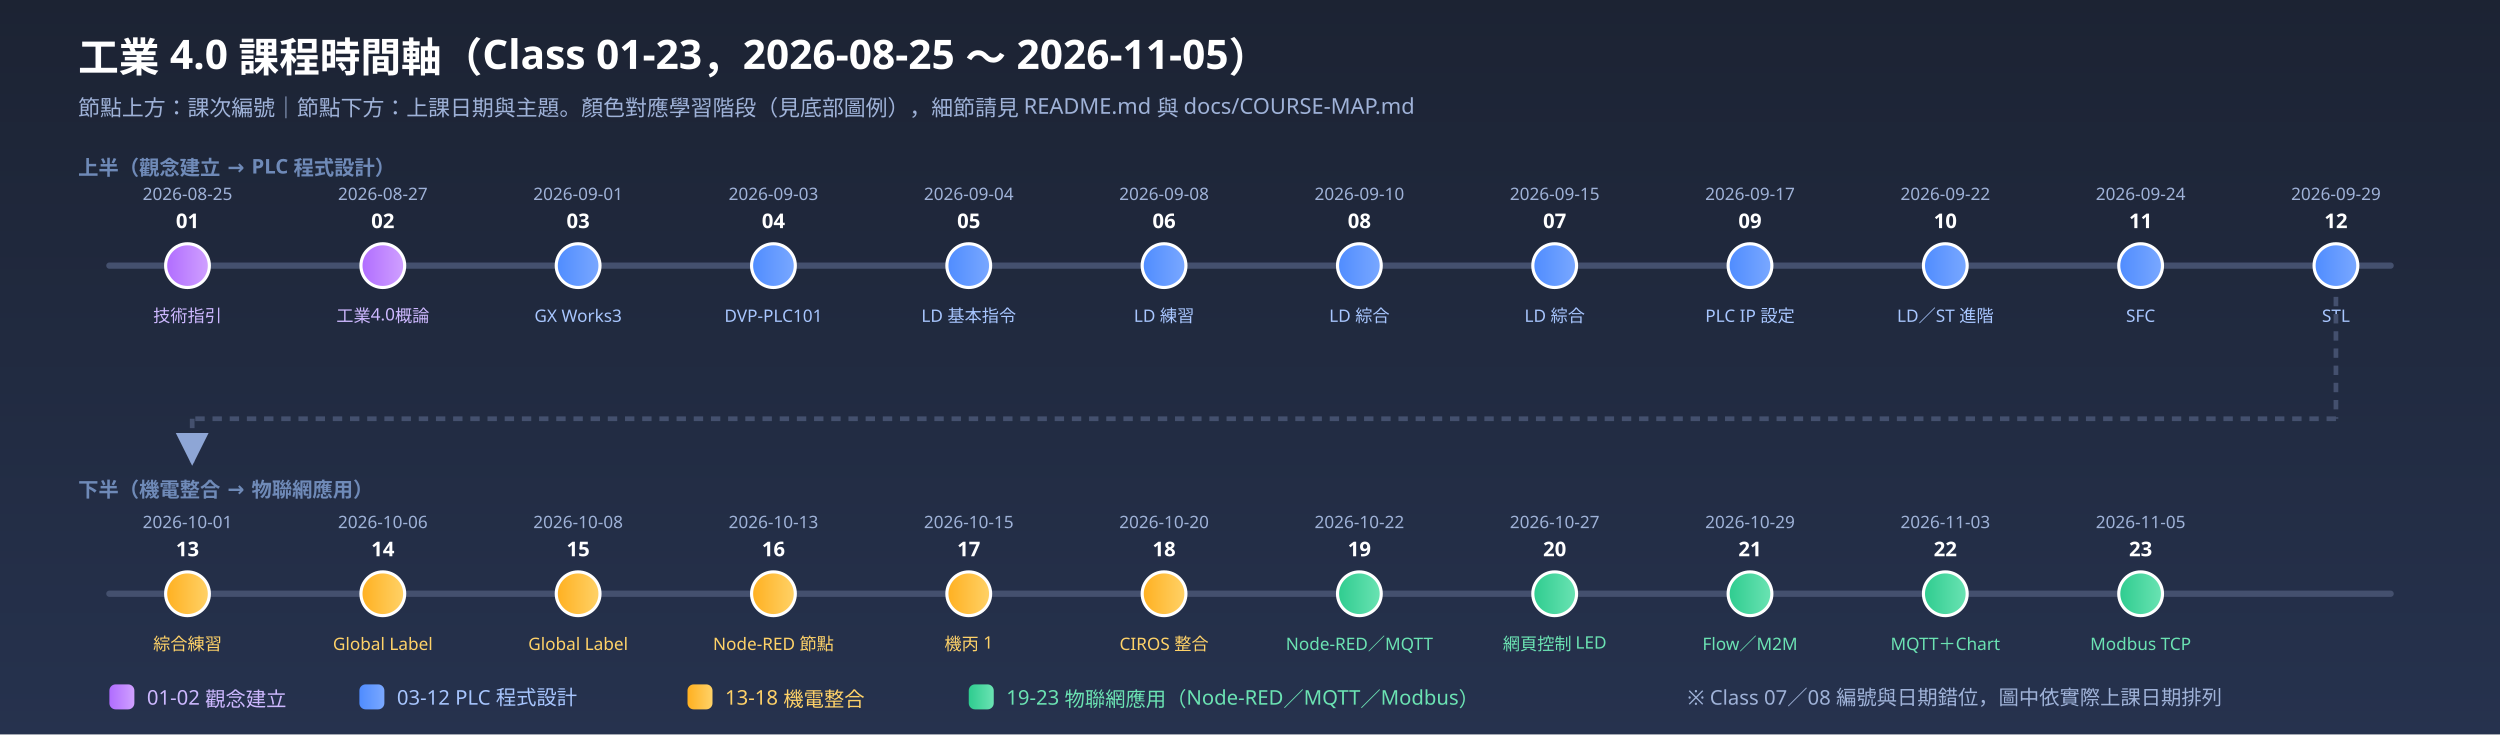
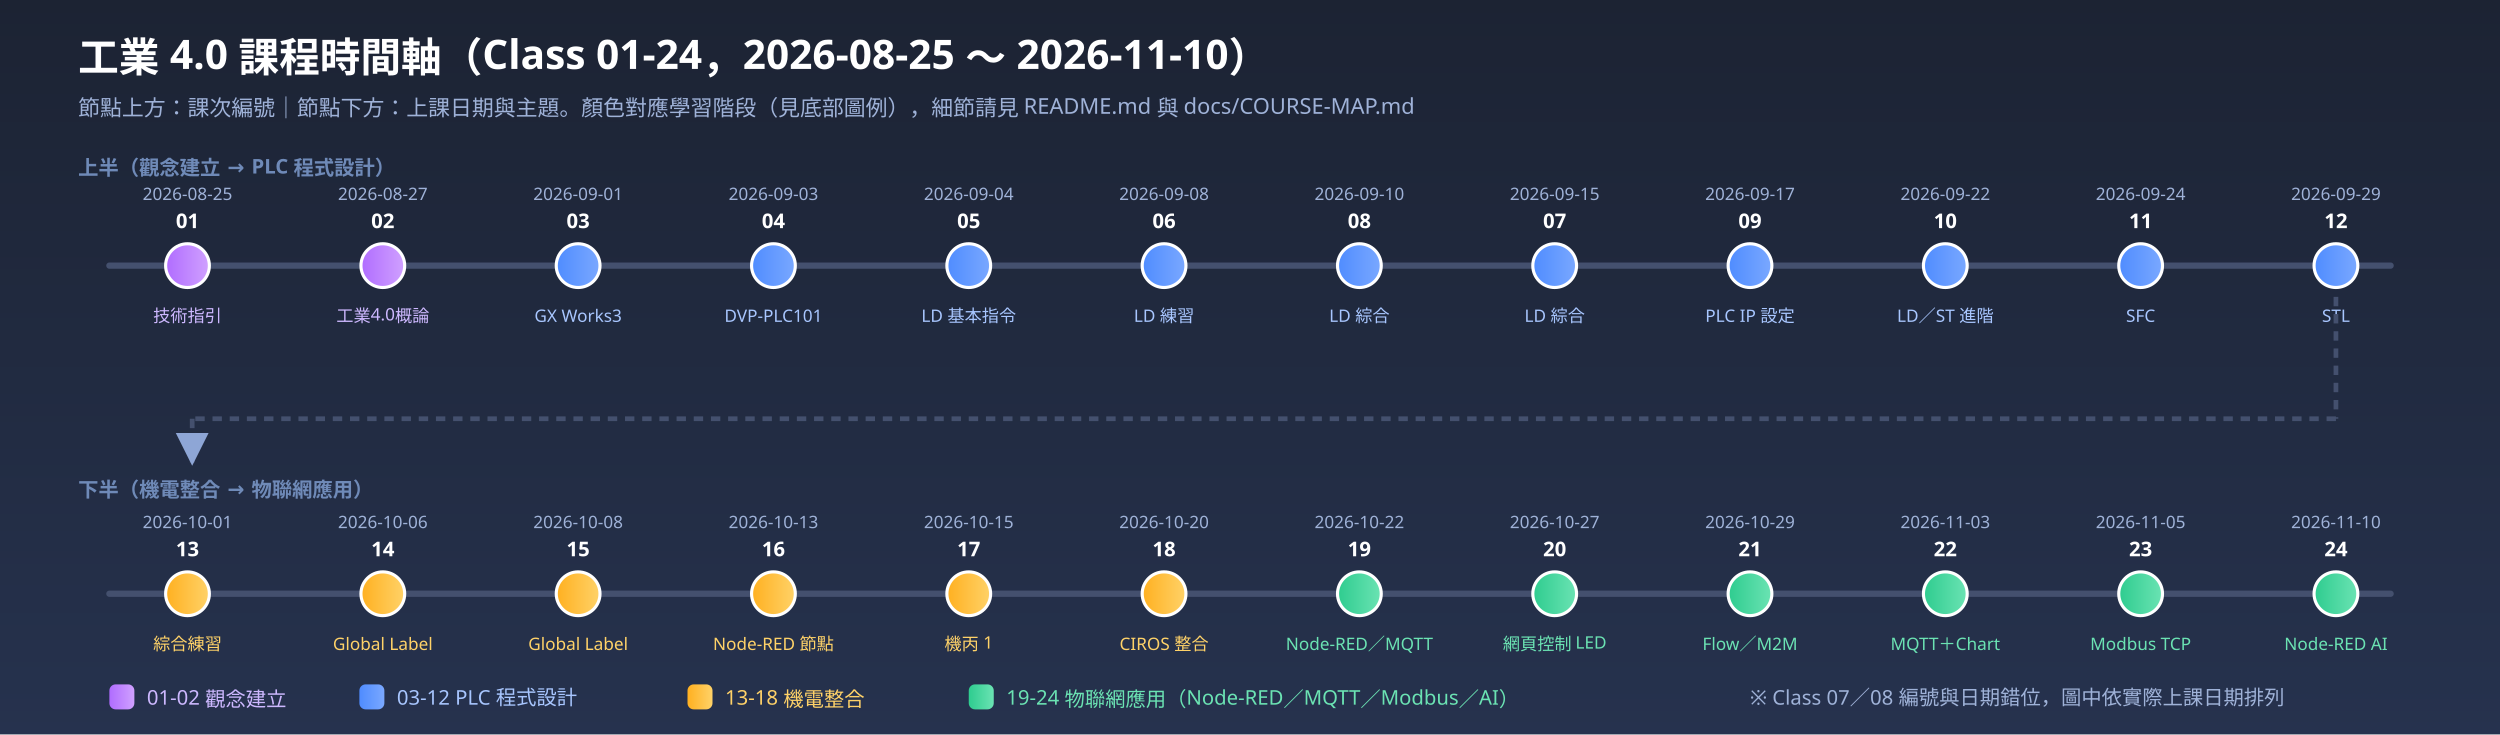
<svg xmlns="http://www.w3.org/2000/svg" viewBox="0 0 1600 470" width="1600" height="470" font-family="'Microsoft JhengHei','PingFang TC',sans-serif">
  <defs>
    <linearGradient id="bg" x1="0" y1="0" x2="0" y2="1">
      <stop offset="0" stop-color="#1c2333" />
      <stop offset="1" stop-color="#26324e" />
    </linearGradient>
    <linearGradient id="plc" x1="0" y1="0" x2="1" y2="0">
      <stop offset="0" stop-color="#4f8cff" />
      <stop offset="1" stop-color="#7aa8ff" />
    </linearGradient>
    <linearGradient id="me" x1="0" y1="0" x2="1" y2="0">
      <stop offset="0" stop-color="#ffb020" />
      <stop offset="1" stop-color="#ffd268" />
    </linearGradient>
    <linearGradient id="iot" x1="0" y1="0" x2="1" y2="0">
      <stop offset="0" stop-color="#2ecc8f" />
      <stop offset="1" stop-color="#6be3b3" />
    </linearGradient>
    <linearGradient id="intro" x1="0" y1="0" x2="1" y2="0">
      <stop offset="0" stop-color="#b06cff" />
      <stop offset="1" stop-color="#d0a1ff" />
    </linearGradient>
    <marker id="wrappar" viewBox="0 0 10 10" refX="9" refY="5" markerWidth="7" markerHeight="7" orient="auto">
      <path d="M0,0 L10,5 L0,10 z" fill="#8ea6d6" />
    </marker>
  </defs>
  <rect width="1600" height="470" fill="url(#bg)" />
-   <text x="50" y="46" fill="#ffffff" font-size="26" font-weight="bold">工業 4.0 課程時間軸（Class 01-23，2026-08-25 ～ 2026-11-05）</text>
+   <text x="50" y="46" fill="#ffffff" font-size="26" font-weight="bold">工業 4.0 課程時間軸（Class 01-24，2026-08-25 ～ 2026-11-10）</text>
  <text x="50" y="74" fill="#9fb2d8" font-size="14">節點上方：課次編號｜節點下方：上課日期與主題。顏色對應學習階段（見底部圖例），細節請見 README.md 與 docs/COURSE-MAP.md</text>
  <text x="50" y="112" fill="#6f8ab8" font-size="13" font-weight="bold">上半（觀念建立 → PLC 程式設計）</text>
  <line x1="70" y1="170" x2="1530" y2="170" stroke="#44506e" stroke-width="4" stroke-linecap="round" />
  <g font-size="12" text-anchor="middle">
    <circle cx="120" cy="170" r="14" fill="url(#intro)" stroke="#ffffff" stroke-width="2" />
    <text x="120" y="146" fill="#ffffff" font-weight="bold" font-size="13">01</text>
    <text x="120" y="128" fill="#9fb2d8" font-size="11">2026-08-25</text>
    <text x="120" y="206" fill="#cdb8ff" font-size="11">技術指引</text>
    <circle cx="245" cy="170" r="14" fill="url(#intro)" stroke="#ffffff" stroke-width="2" />
    <text x="245" y="146" fill="#ffffff" font-weight="bold" font-size="13">02</text>
    <text x="245" y="128" fill="#9fb2d8" font-size="11">2026-08-27</text>
    <text x="245" y="206" fill="#cdb8ff" font-size="11">工業4.0概論</text>
    <circle cx="370" cy="170" r="14" fill="url(#plc)" stroke="#ffffff" stroke-width="2" />
    <text x="370" y="146" fill="#ffffff" font-weight="bold" font-size="13">03</text>
    <text x="370" y="128" fill="#9fb2d8" font-size="11">2026-09-01</text>
    <text x="370" y="206" fill="#a8c6ff" font-size="11">GX Works3</text>
    <circle cx="495" cy="170" r="14" fill="url(#plc)" stroke="#ffffff" stroke-width="2" />
    <text x="495" y="146" fill="#ffffff" font-weight="bold" font-size="13">04</text>
    <text x="495" y="128" fill="#9fb2d8" font-size="11">2026-09-03</text>
    <text x="495" y="206" fill="#a8c6ff" font-size="11">DVP-PLC101</text>
    <circle cx="620" cy="170" r="14" fill="url(#plc)" stroke="#ffffff" stroke-width="2" />
    <text x="620" y="146" fill="#ffffff" font-weight="bold" font-size="13">05</text>
    <text x="620" y="128" fill="#9fb2d8" font-size="11">2026-09-04</text>
    <text x="620" y="206" fill="#a8c6ff" font-size="11">LD 基本指令</text>
    <circle cx="745" cy="170" r="14" fill="url(#plc)" stroke="#ffffff" stroke-width="2" />
    <text x="745" y="146" fill="#ffffff" font-weight="bold" font-size="13">06</text>
    <text x="745" y="128" fill="#9fb2d8" font-size="11">2026-09-08</text>
    <text x="745" y="206" fill="#a8c6ff" font-size="11">LD 練習</text>
    <circle cx="870" cy="170" r="14" fill="url(#plc)" stroke="#ffffff" stroke-width="2" />
    <text x="870" y="146" fill="#ffffff" font-weight="bold" font-size="13">08</text>
    <text x="870" y="128" fill="#9fb2d8" font-size="11">2026-09-10</text>
    <text x="870" y="206" fill="#a8c6ff" font-size="11">LD 綜合</text>
    <circle cx="995" cy="170" r="14" fill="url(#plc)" stroke="#ffffff" stroke-width="2" />
    <text x="995" y="146" fill="#ffffff" font-weight="bold" font-size="13">07</text>
    <text x="995" y="128" fill="#9fb2d8" font-size="11">2026-09-15</text>
    <text x="995" y="206" fill="#a8c6ff" font-size="11">LD 綜合</text>
    <circle cx="1120" cy="170" r="14" fill="url(#plc)" stroke="#ffffff" stroke-width="2" />
    <text x="1120" y="146" fill="#ffffff" font-weight="bold" font-size="13">09</text>
    <text x="1120" y="128" fill="#9fb2d8" font-size="11">2026-09-17</text>
    <text x="1120" y="206" fill="#a8c6ff" font-size="11">PLC IP 設定</text>
    <circle cx="1245" cy="170" r="14" fill="url(#plc)" stroke="#ffffff" stroke-width="2" />
    <text x="1245" y="146" fill="#ffffff" font-weight="bold" font-size="13">10</text>
    <text x="1245" y="128" fill="#9fb2d8" font-size="11">2026-09-22</text>
    <text x="1245" y="206" fill="#a8c6ff" font-size="11">LD／ST 進階</text>
    <circle cx="1370" cy="170" r="14" fill="url(#plc)" stroke="#ffffff" stroke-width="2" />
    <text x="1370" y="146" fill="#ffffff" font-weight="bold" font-size="13">11</text>
    <text x="1370" y="128" fill="#9fb2d8" font-size="11">2026-09-24</text>
    <text x="1370" y="206" fill="#a8c6ff" font-size="11">SFC</text>
    <circle cx="1495" cy="170" r="14" fill="url(#plc)" stroke="#ffffff" stroke-width="2" />
    <text x="1495" y="146" fill="#ffffff" font-weight="bold" font-size="13">12</text>
    <text x="1495" y="128" fill="#9fb2d8" font-size="11">2026-09-29</text>
    <text x="1495" y="206" fill="#a8c6ff" font-size="11">STL</text>
  </g>
  <path d="M1495,190 L1495,268" stroke="#44506e" stroke-width="3" fill="none" stroke-dasharray="6 5" />
  <path d="M1495,268 L123,268" stroke="#44506e" stroke-width="3" fill="none" stroke-dasharray="6 5" />
  <path d="M123,268 L123,296" stroke="#44506e" stroke-width="3" fill="none" stroke-dasharray="6 5" marker-end="url(#wrappar)" />
  <text x="50" y="318" fill="#6f8ab8" font-size="13" font-weight="bold">下半（機電整合 → 物聯網應用）</text>
  <line x1="70" y1="380" x2="1530" y2="380" stroke="#44506e" stroke-width="4" stroke-linecap="round" />
  <g font-size="12" text-anchor="middle">
    <circle cx="120" cy="380" r="14" fill="url(#me)" stroke="#ffffff" stroke-width="2" />
    <text x="120" y="356" fill="#ffffff" font-weight="bold" font-size="13">13</text>
    <text x="120" y="338" fill="#9fb2d8" font-size="11">2026-10-01</text>
    <text x="120" y="416" fill="#ffd268" font-size="11">綜合練習</text>
    <circle cx="245" cy="380" r="14" fill="url(#me)" stroke="#ffffff" stroke-width="2" />
    <text x="245" y="356" fill="#ffffff" font-weight="bold" font-size="13">14</text>
    <text x="245" y="338" fill="#9fb2d8" font-size="11">2026-10-06</text>
    <text x="245" y="416" fill="#ffd268" font-size="11">Global Label</text>
    <circle cx="370" cy="380" r="14" fill="url(#me)" stroke="#ffffff" stroke-width="2" />
    <text x="370" y="356" fill="#ffffff" font-weight="bold" font-size="13">15</text>
    <text x="370" y="338" fill="#9fb2d8" font-size="11">2026-10-08</text>
    <text x="370" y="416" fill="#ffd268" font-size="11">Global Label</text>
    <circle cx="495" cy="380" r="14" fill="url(#me)" stroke="#ffffff" stroke-width="2" />
    <text x="495" y="356" fill="#ffffff" font-weight="bold" font-size="13">16</text>
    <text x="495" y="338" fill="#9fb2d8" font-size="11">2026-10-13</text>
    <text x="495" y="416" fill="#ffd268" font-size="11">Node-RED 節點</text>
    <circle cx="620" cy="380" r="14" fill="url(#me)" stroke="#ffffff" stroke-width="2" />
    <text x="620" y="356" fill="#ffffff" font-weight="bold" font-size="13">17</text>
    <text x="620" y="338" fill="#9fb2d8" font-size="11">2026-10-15</text>
    <text x="620" y="416" fill="#ffd268" font-size="11">機丙 1</text>
    <circle cx="745" cy="380" r="14" fill="url(#me)" stroke="#ffffff" stroke-width="2" />
    <text x="745" y="356" fill="#ffffff" font-weight="bold" font-size="13">18</text>
    <text x="745" y="338" fill="#9fb2d8" font-size="11">2026-10-20</text>
    <text x="745" y="416" fill="#ffd268" font-size="11">CIROS 整合</text>
    <circle cx="870" cy="380" r="14" fill="url(#iot)" stroke="#ffffff" stroke-width="2" />
    <text x="870" y="356" fill="#ffffff" font-weight="bold" font-size="13">19</text>
    <text x="870" y="338" fill="#9fb2d8" font-size="11">2026-10-22</text>
    <text x="870" y="416" fill="#6be3b3" font-size="11">Node-RED／MQTT</text>
    <circle cx="995" cy="380" r="14" fill="url(#iot)" stroke="#ffffff" stroke-width="2" />
    <text x="995" y="356" fill="#ffffff" font-weight="bold" font-size="13">20</text>
    <text x="995" y="338" fill="#9fb2d8" font-size="11">2026-10-27</text>
    <text x="995" y="416" fill="#6be3b3" font-size="11">網頁控制 LED</text>
    <circle cx="1120" cy="380" r="14" fill="url(#iot)" stroke="#ffffff" stroke-width="2" />
    <text x="1120" y="356" fill="#ffffff" font-weight="bold" font-size="13">21</text>
    <text x="1120" y="338" fill="#9fb2d8" font-size="11">2026-10-29</text>
    <text x="1120" y="416" fill="#6be3b3" font-size="11">Flow／M2M</text>
    <circle cx="1245" cy="380" r="14" fill="url(#iot)" stroke="#ffffff" stroke-width="2" />
    <text x="1245" y="356" fill="#ffffff" font-weight="bold" font-size="13">22</text>
    <text x="1245" y="338" fill="#9fb2d8" font-size="11">2026-11-03</text>
    <text x="1245" y="416" fill="#6be3b3" font-size="11">MQTT＋Chart</text>
    <circle cx="1370" cy="380" r="14" fill="url(#iot)" stroke="#ffffff" stroke-width="2" />
    <text x="1370" y="356" fill="#ffffff" font-weight="bold" font-size="13">23</text>
    <text x="1370" y="338" fill="#9fb2d8" font-size="11">2026-11-05</text>
    <text x="1370" y="416" fill="#6be3b3" font-size="11">Modbus TCP</text>
+     <circle cx="1495" cy="380" r="14" fill="url(#iot)" stroke="#ffffff" stroke-width="2" />
+     <text x="1495" y="356" fill="#ffffff" font-weight="bold" font-size="13">24</text>
+     <text x="1495" y="338" fill="#9fb2d8" font-size="11">2026-11-10</text>
+     <text x="1495" y="416" fill="#6be3b3" font-size="11">Node-RED AI</text>
  </g>
  <g font-size="13">
    <rect x="70" y="438" width="16" height="16" rx="4" fill="url(#intro)" />
    <text x="94" y="451" fill="#cdb8ff">01-02 觀念建立</text>
    <rect x="230" y="438" width="16" height="16" rx="4" fill="url(#plc)" />
    <text x="254" y="451" fill="#a8c6ff">03-12 PLC 程式設計</text>
    <rect x="440" y="438" width="16" height="16" rx="4" fill="url(#me)" />
    <text x="464" y="451" fill="#ffd268">13-18 機電整合</text>
    <rect x="620" y="438" width="16" height="16" rx="4" fill="url(#iot)" />
-     <text x="644" y="451" fill="#6be3b3">19-23 物聯網應用（Node-RED／MQTT／Modbus）</text>
-     <text x="1080" y="451" fill="#9fb2d8">※ Class 07／08 編號與日期錯位，圖中依實際上課日期排列</text>
+     <text x="644" y="451" fill="#6be3b3">19-24 物聯網應用（Node-RED／MQTT／Modbus／AI）</text>
+     <text x="1120" y="451" fill="#9fb2d8">※ Class 07／08 編號與日期錯位，圖中依實際上課日期排列</text>
  </g>
</svg>
